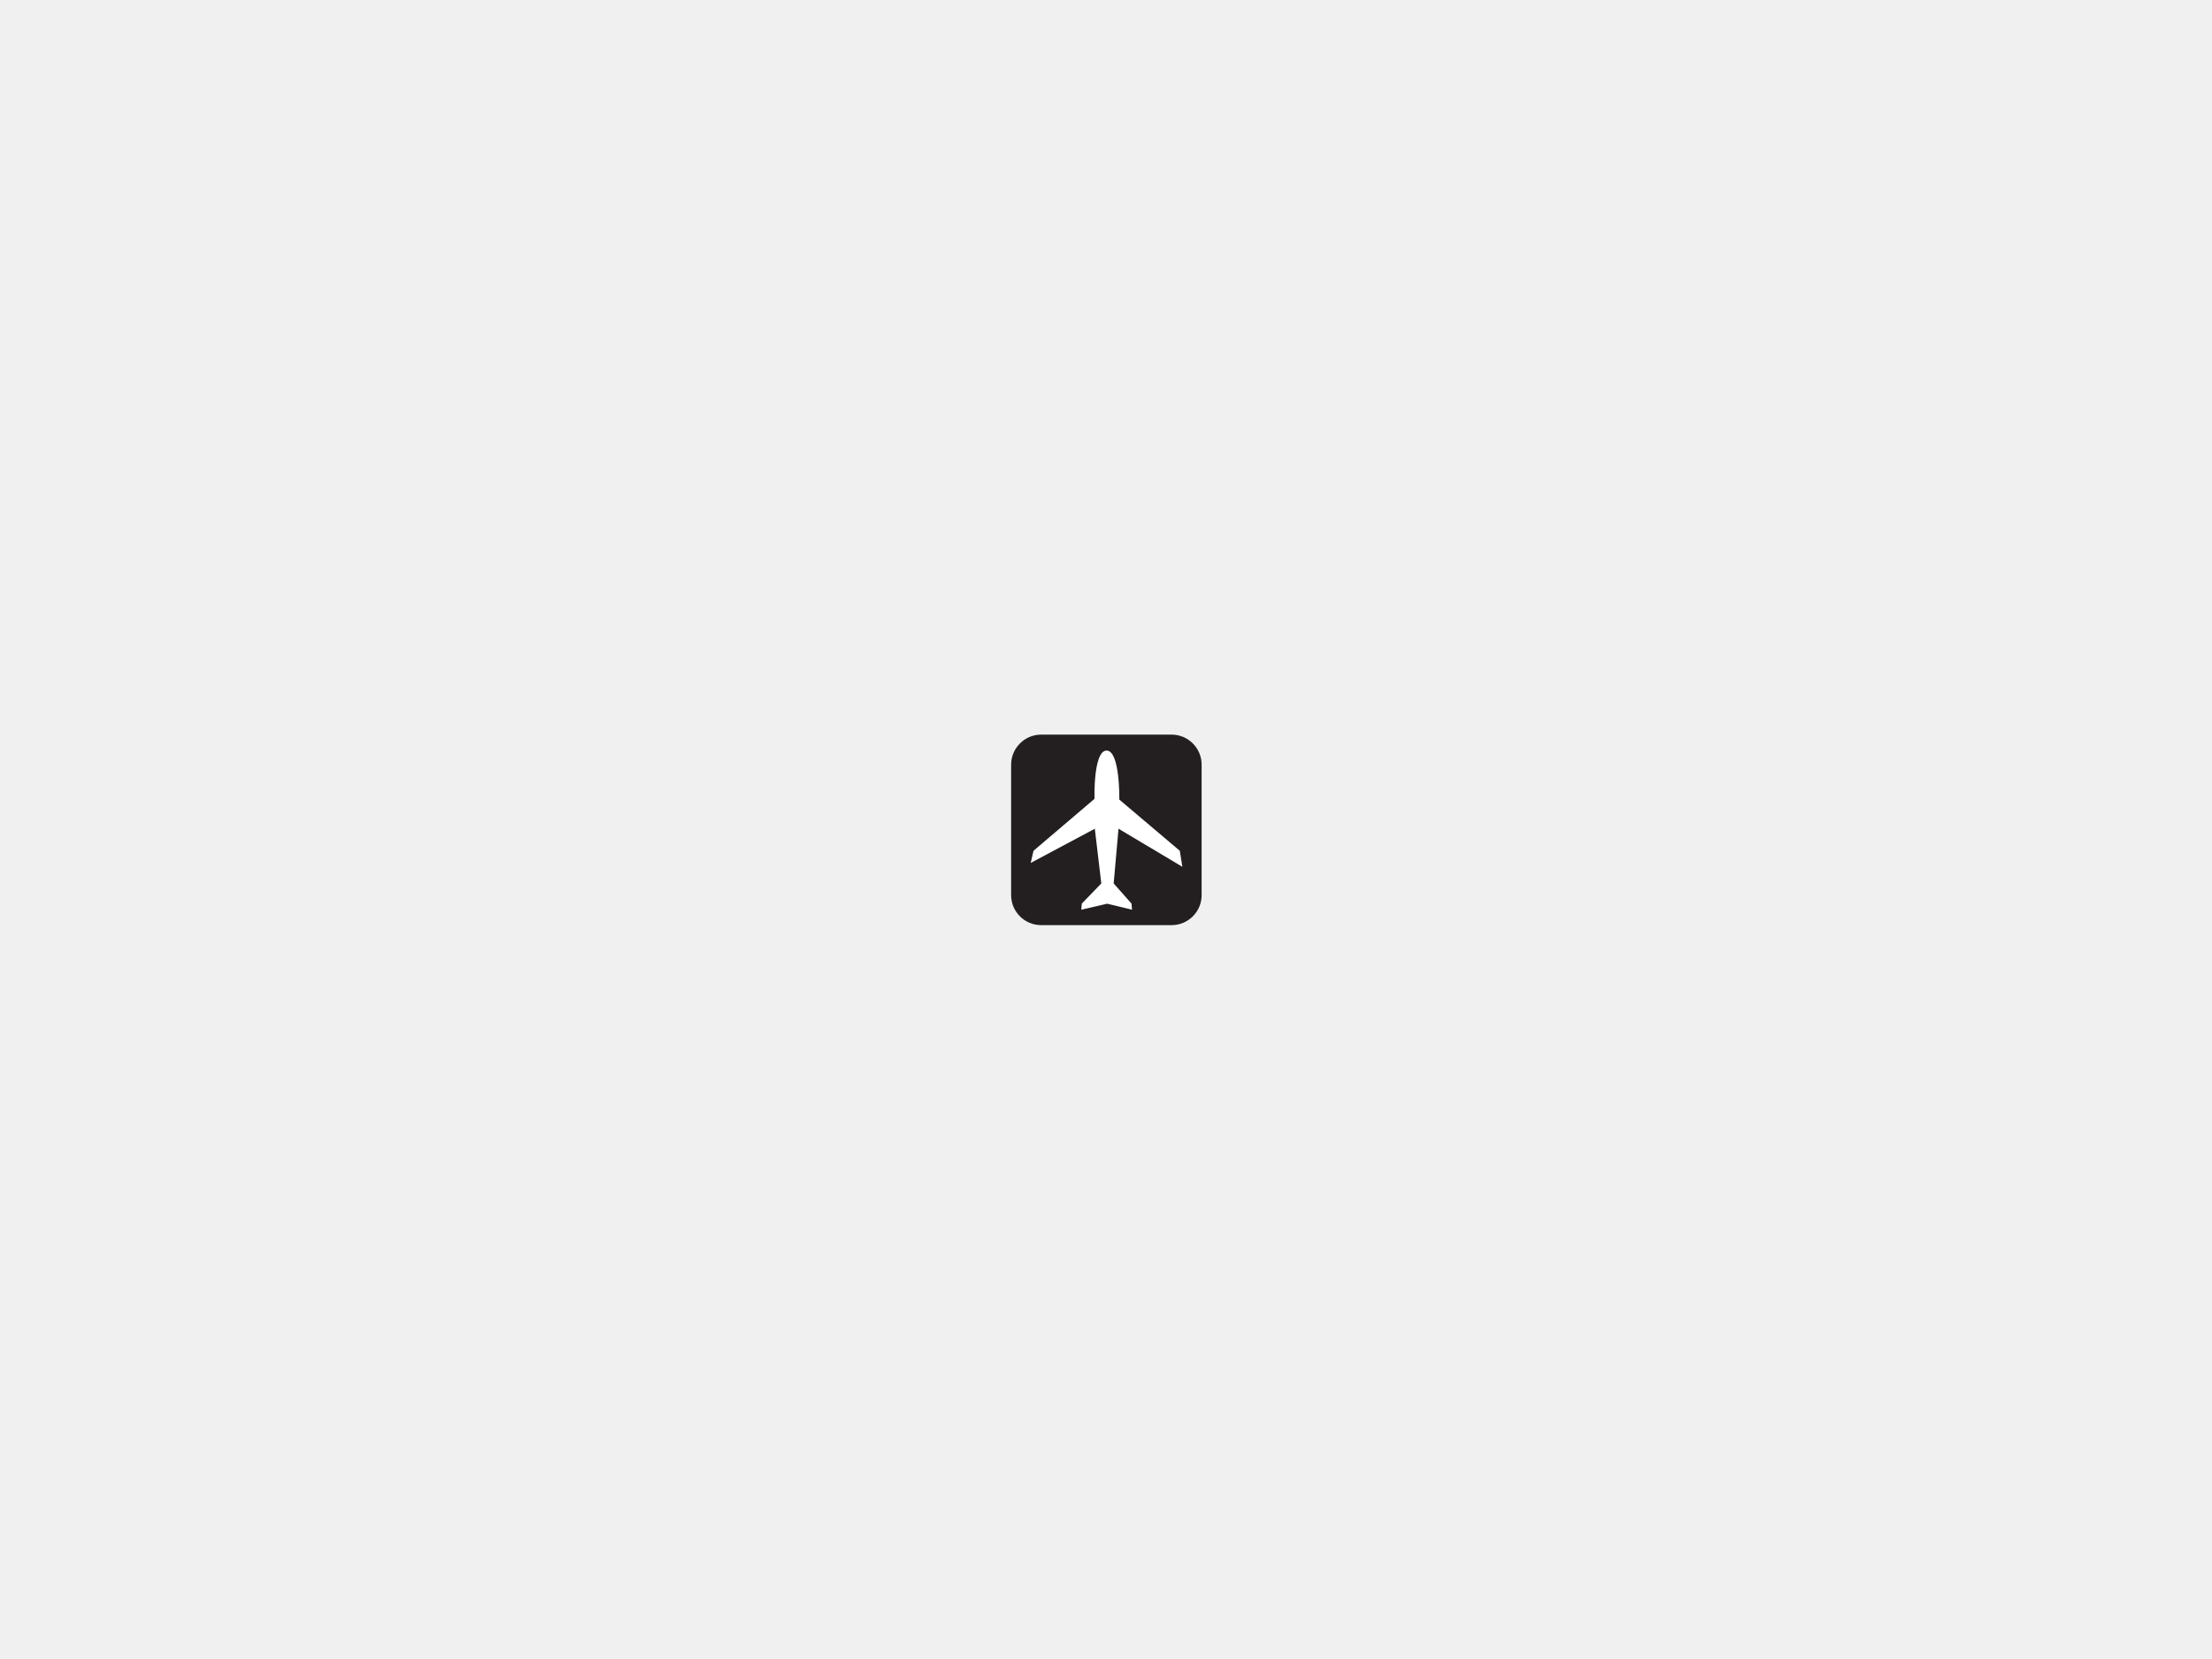
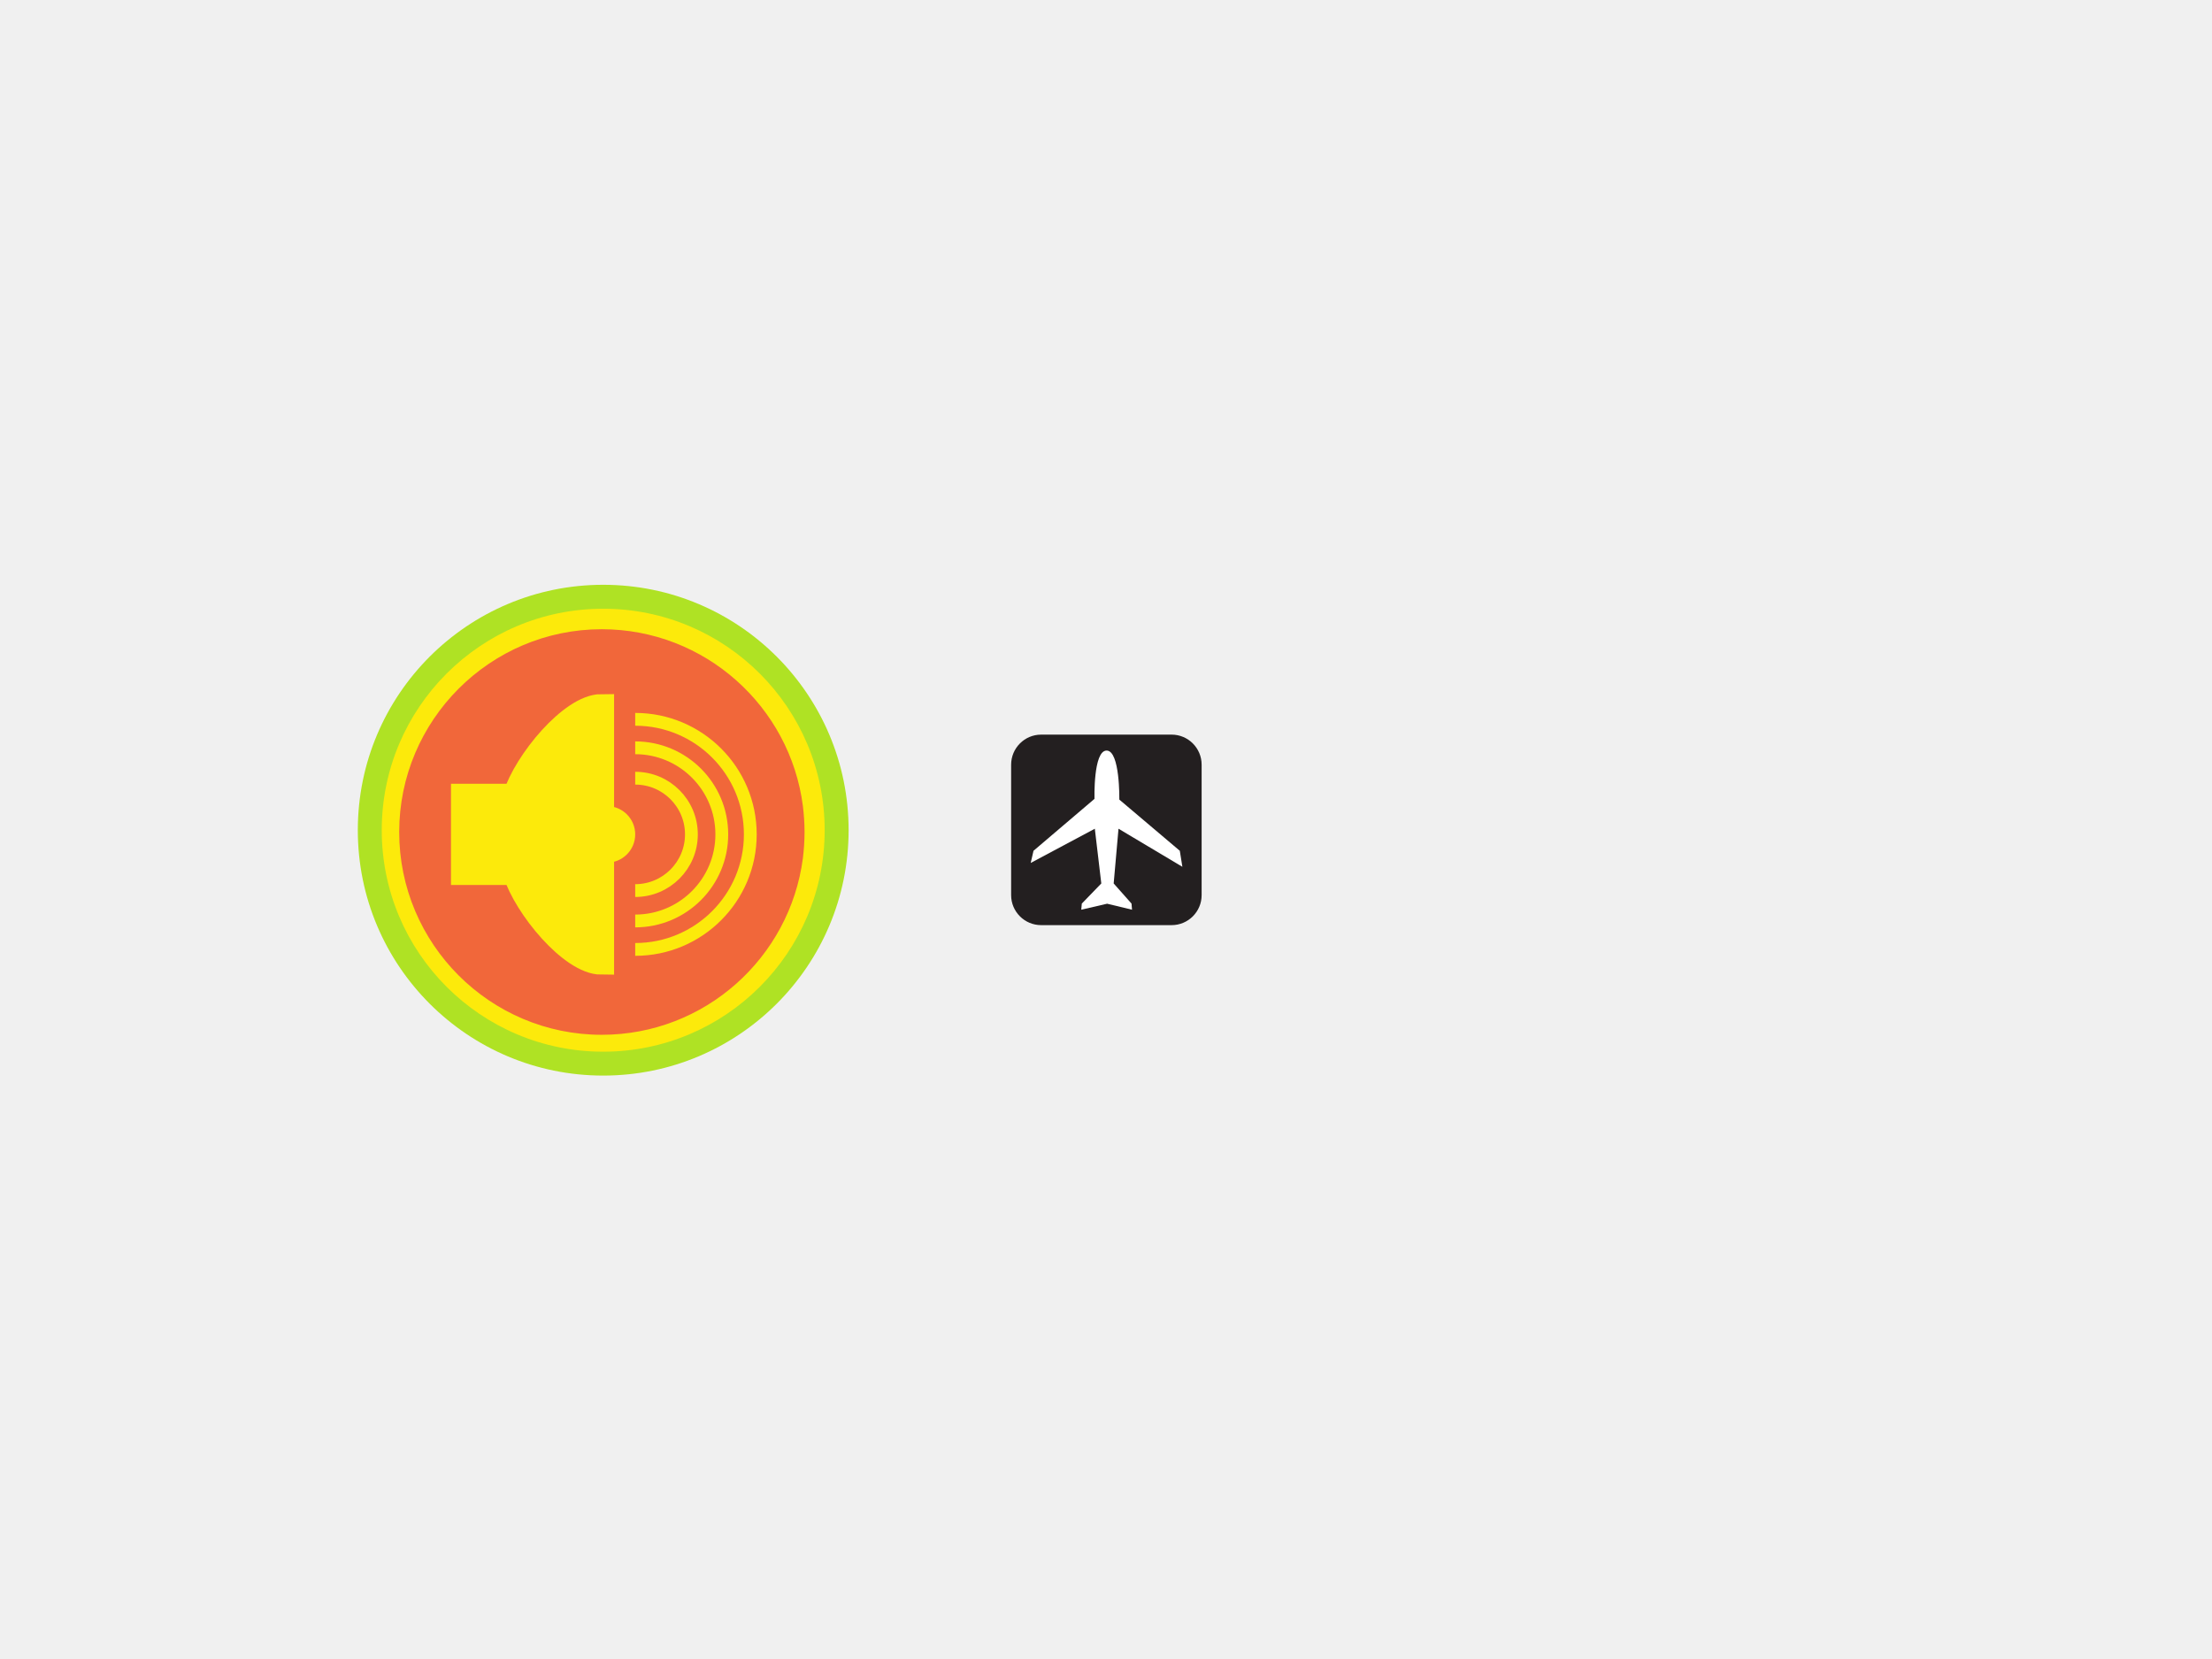
<svg xmlns="http://www.w3.org/2000/svg" version="1.1" baseProfile="tiny" id="Layer_1" x="0px" y="0px" width="800px" height="600px" viewBox="0 0 800 600" xml:space="preserve">
  <g>
    <g>
      <rect x="365.688" y="265.687" fill="none" width="68.898" height="68.899" />
      <g>
        <path fill="#231F20" d="M434.586,323.734c0,5.992-4.869,10.853-10.854,10.853h-47.188c-5.986,0-10.854-4.86-10.854-10.853     v-47.164c0-6.01,4.868-10.884,10.854-10.884h47.188c5.985,0,10.854,4.874,10.854,10.884V323.734z" />
        <path fill="#FFFFFF" d="M395.835,288.922c0,0-0.484-17.472,4.386-17.472c4.881,0,4.601,17.737,4.601,17.737l21.87,18.51     l0.932,5.791l-23.1-13.771l-1.746,19.799l6.452,7.276l0.177,2.216l-8.999-2.169l-9.356,2.169l0.204-2.216l7.044-7.276     l-2.344-19.799l-23.19,12.383l1.016-4.404L395.835,288.922z" />
      </g>
    </g>
  </g>
+   <g>
+     <g>
+       <path fill="#AFE224" d="M306.911,300.248c0,49.018-39.729,88.752-88.763,88.752c-49.013,0-88.741-39.734-88.741-88.752    c0-49.017,39.728-88.752,88.741-88.752C267.182,211.496,306.911,251.231,306.911,300.248z" />
+       <path fill="#FCEA0B" d="M298.253,300.248c0,44.24-35.847,80.109-80.106,80.109c-44.237,0-80.084-35.869-80.084-80.109    s35.847-80.095,80.084-80.095C262.407,220.153,298.253,256.008,298.253,300.248z" />
+       <path fill="#F1673A" d="M290.373,291.479c-4.633-35.991-35.47-63.912-72.742-63.912c-40.406,0-73.254,32.939-73.254,73.345    c0,40.488,32.849,73.337,73.254,73.337c37.271,0,68.014-27.847,72.742-63.837c0.377-3.066,0.603-6.291,0.603-9.5    C290.975,297.688,290.75,294.537,290.373,291.479z" />
+     </g>
+     <g>
+       <g>
+         <path fill="#FCEA0B" d="M219.508,291.539c5.643,0,10.223,4.581,10.223,10.225c0,5.649-4.58,10.23-10.223,10.23" />
+         <path fill="none" stroke="#FCEA0B" stroke-width="4.629" d="M229.731,281.443c11.232,0,20.326,9.101,20.326,20.321     c0,11.217-9.094,20.326-20.326,20.326" />
+         <path fill="none" stroke="#FCEA0B" stroke-width="4.629" d="M229.731,270.451c17.306,0,31.318,14.021,31.318,31.312     c0,17.289-14.013,31.318-31.318,31.318" />
+         <path fill="none" stroke="#FCEA0B" stroke-width="4.629" d="M229.731,260.151c22.994,0,41.625,18.625,41.625,41.611     c0,22.986-18.631,41.61-41.625,41.61" />
+       </g>
+       <g>
+         <path fill="#FCEA0B" stroke="#FCEA0B" stroke-width="9.252" d="M186.403,288.088h-18.669v27.35h18.669     c3.91,12.56,20.425,32.427,31.063,32.427v-92.202C206.828,255.661,190.312,275.536,186.403,288.088z" />
+       </g>
+     </g>
+   </g>
</svg>
